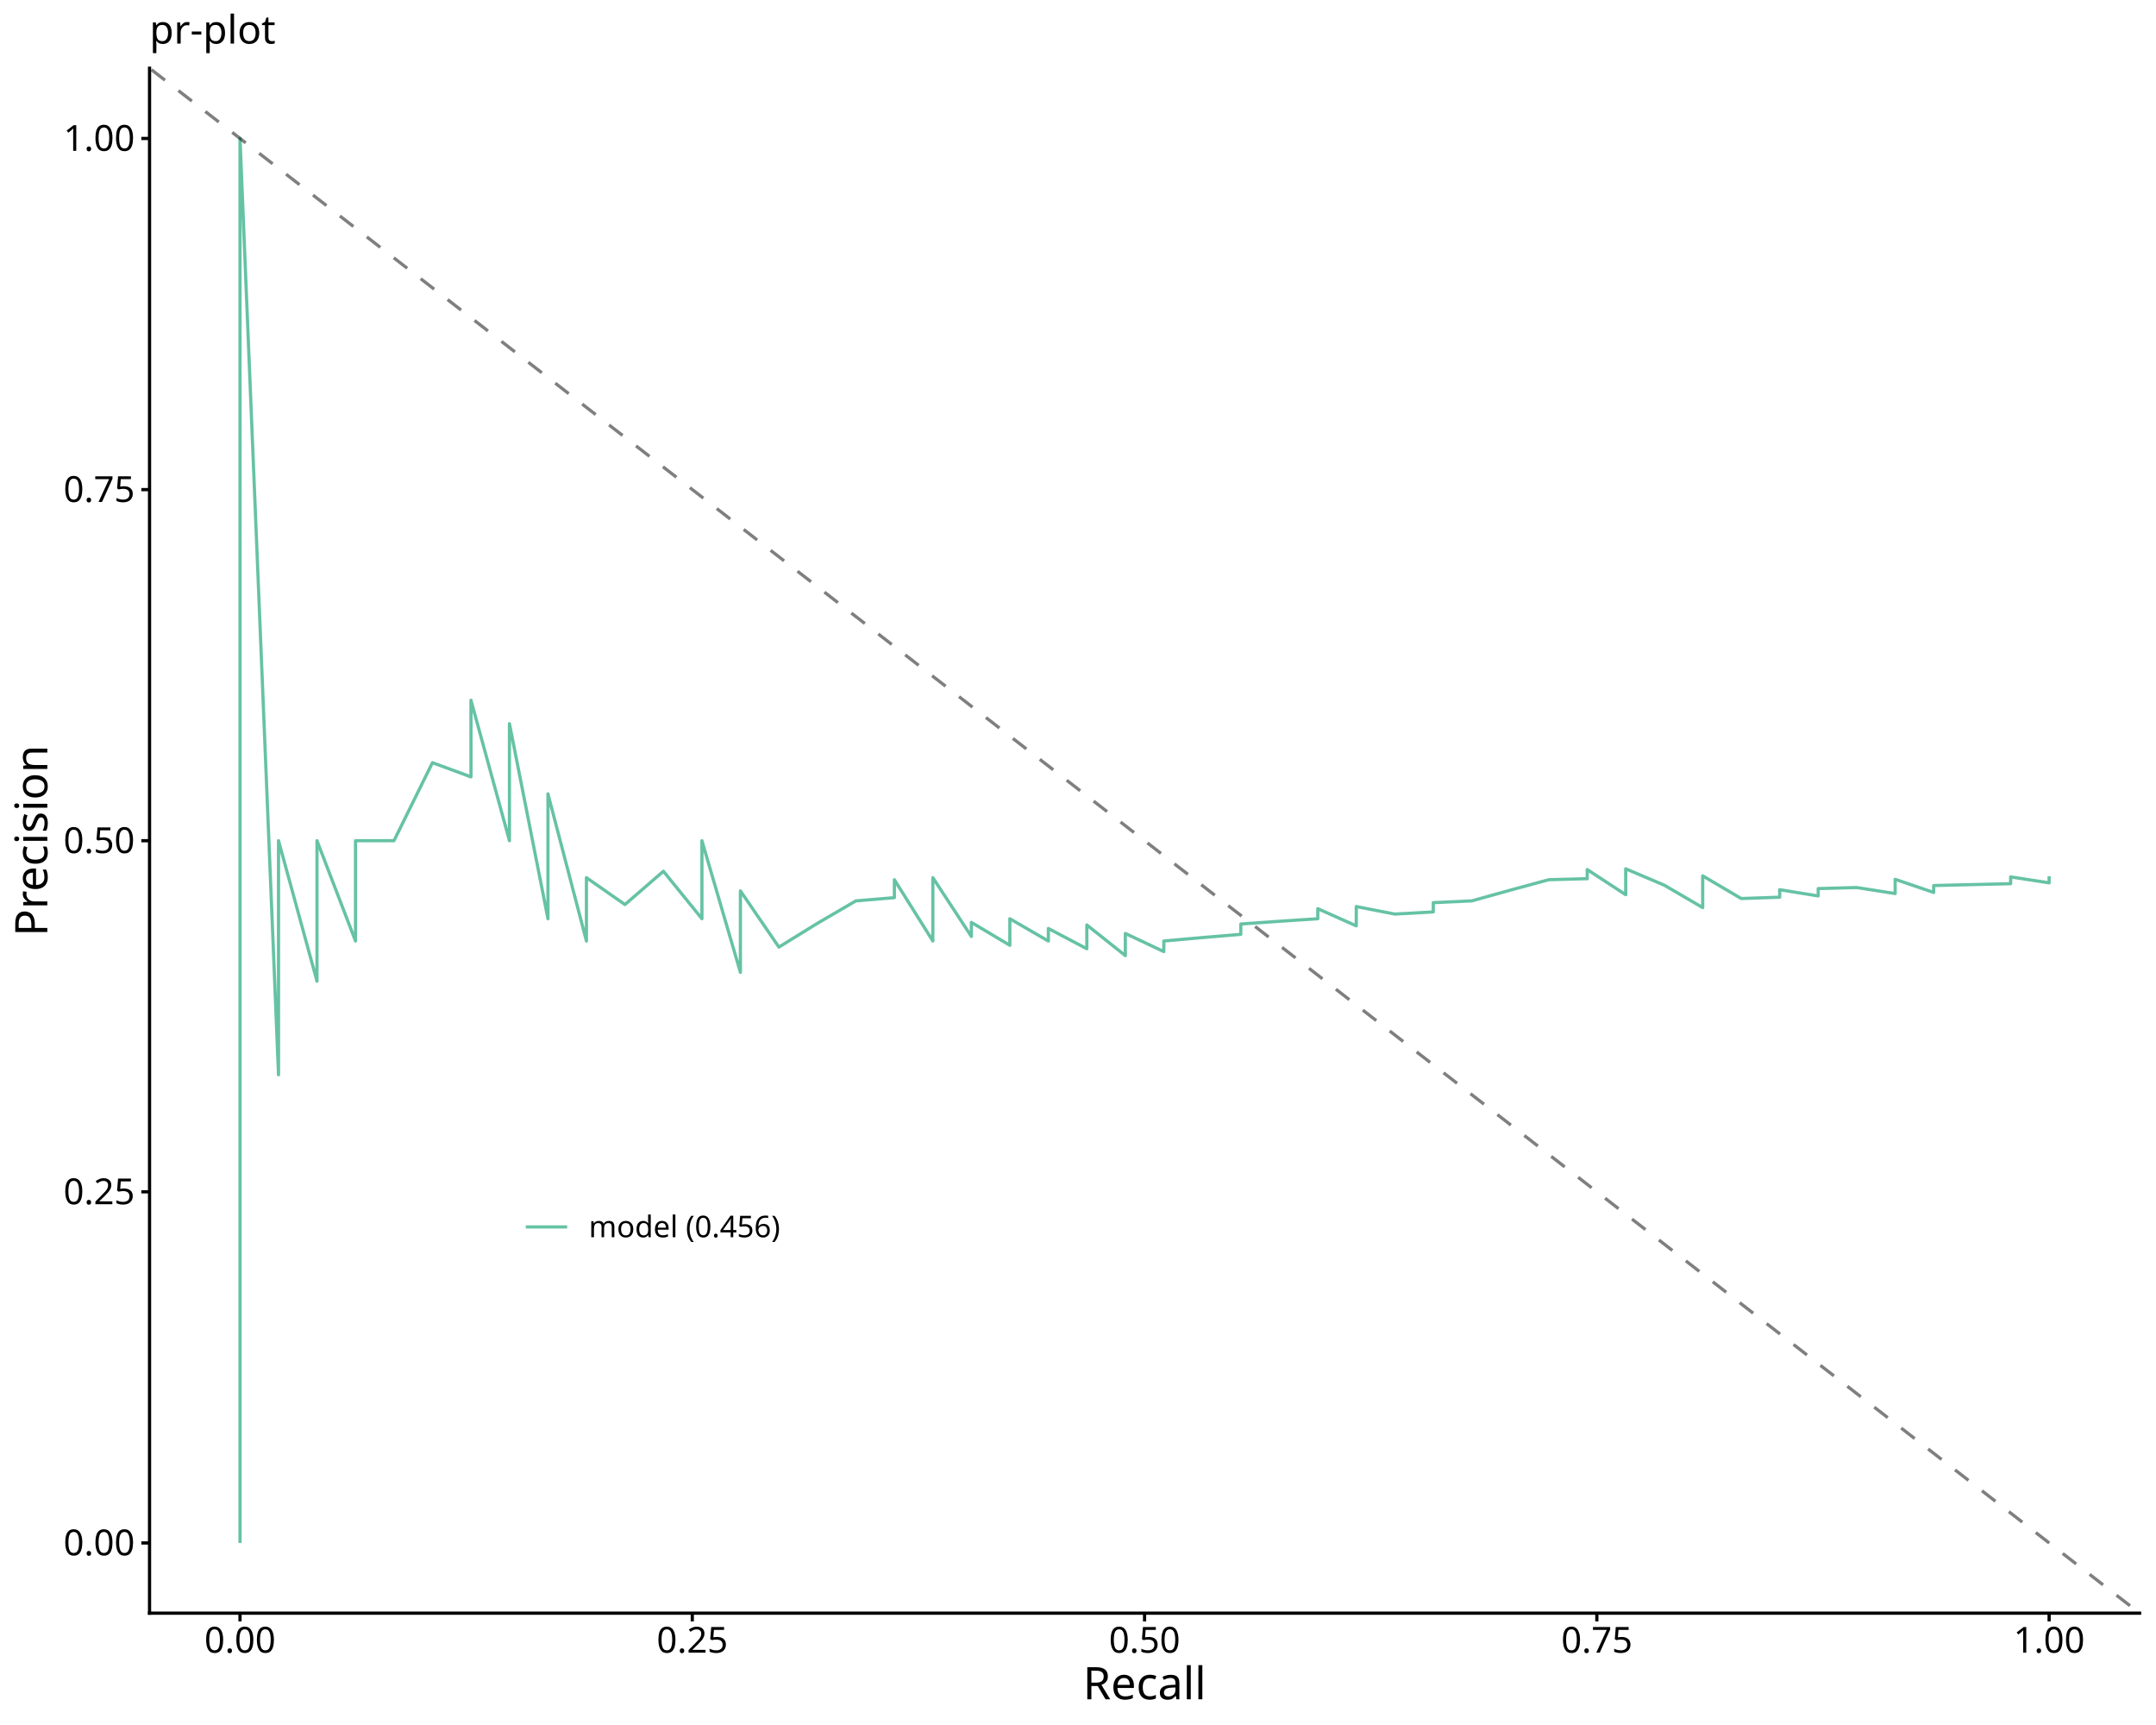
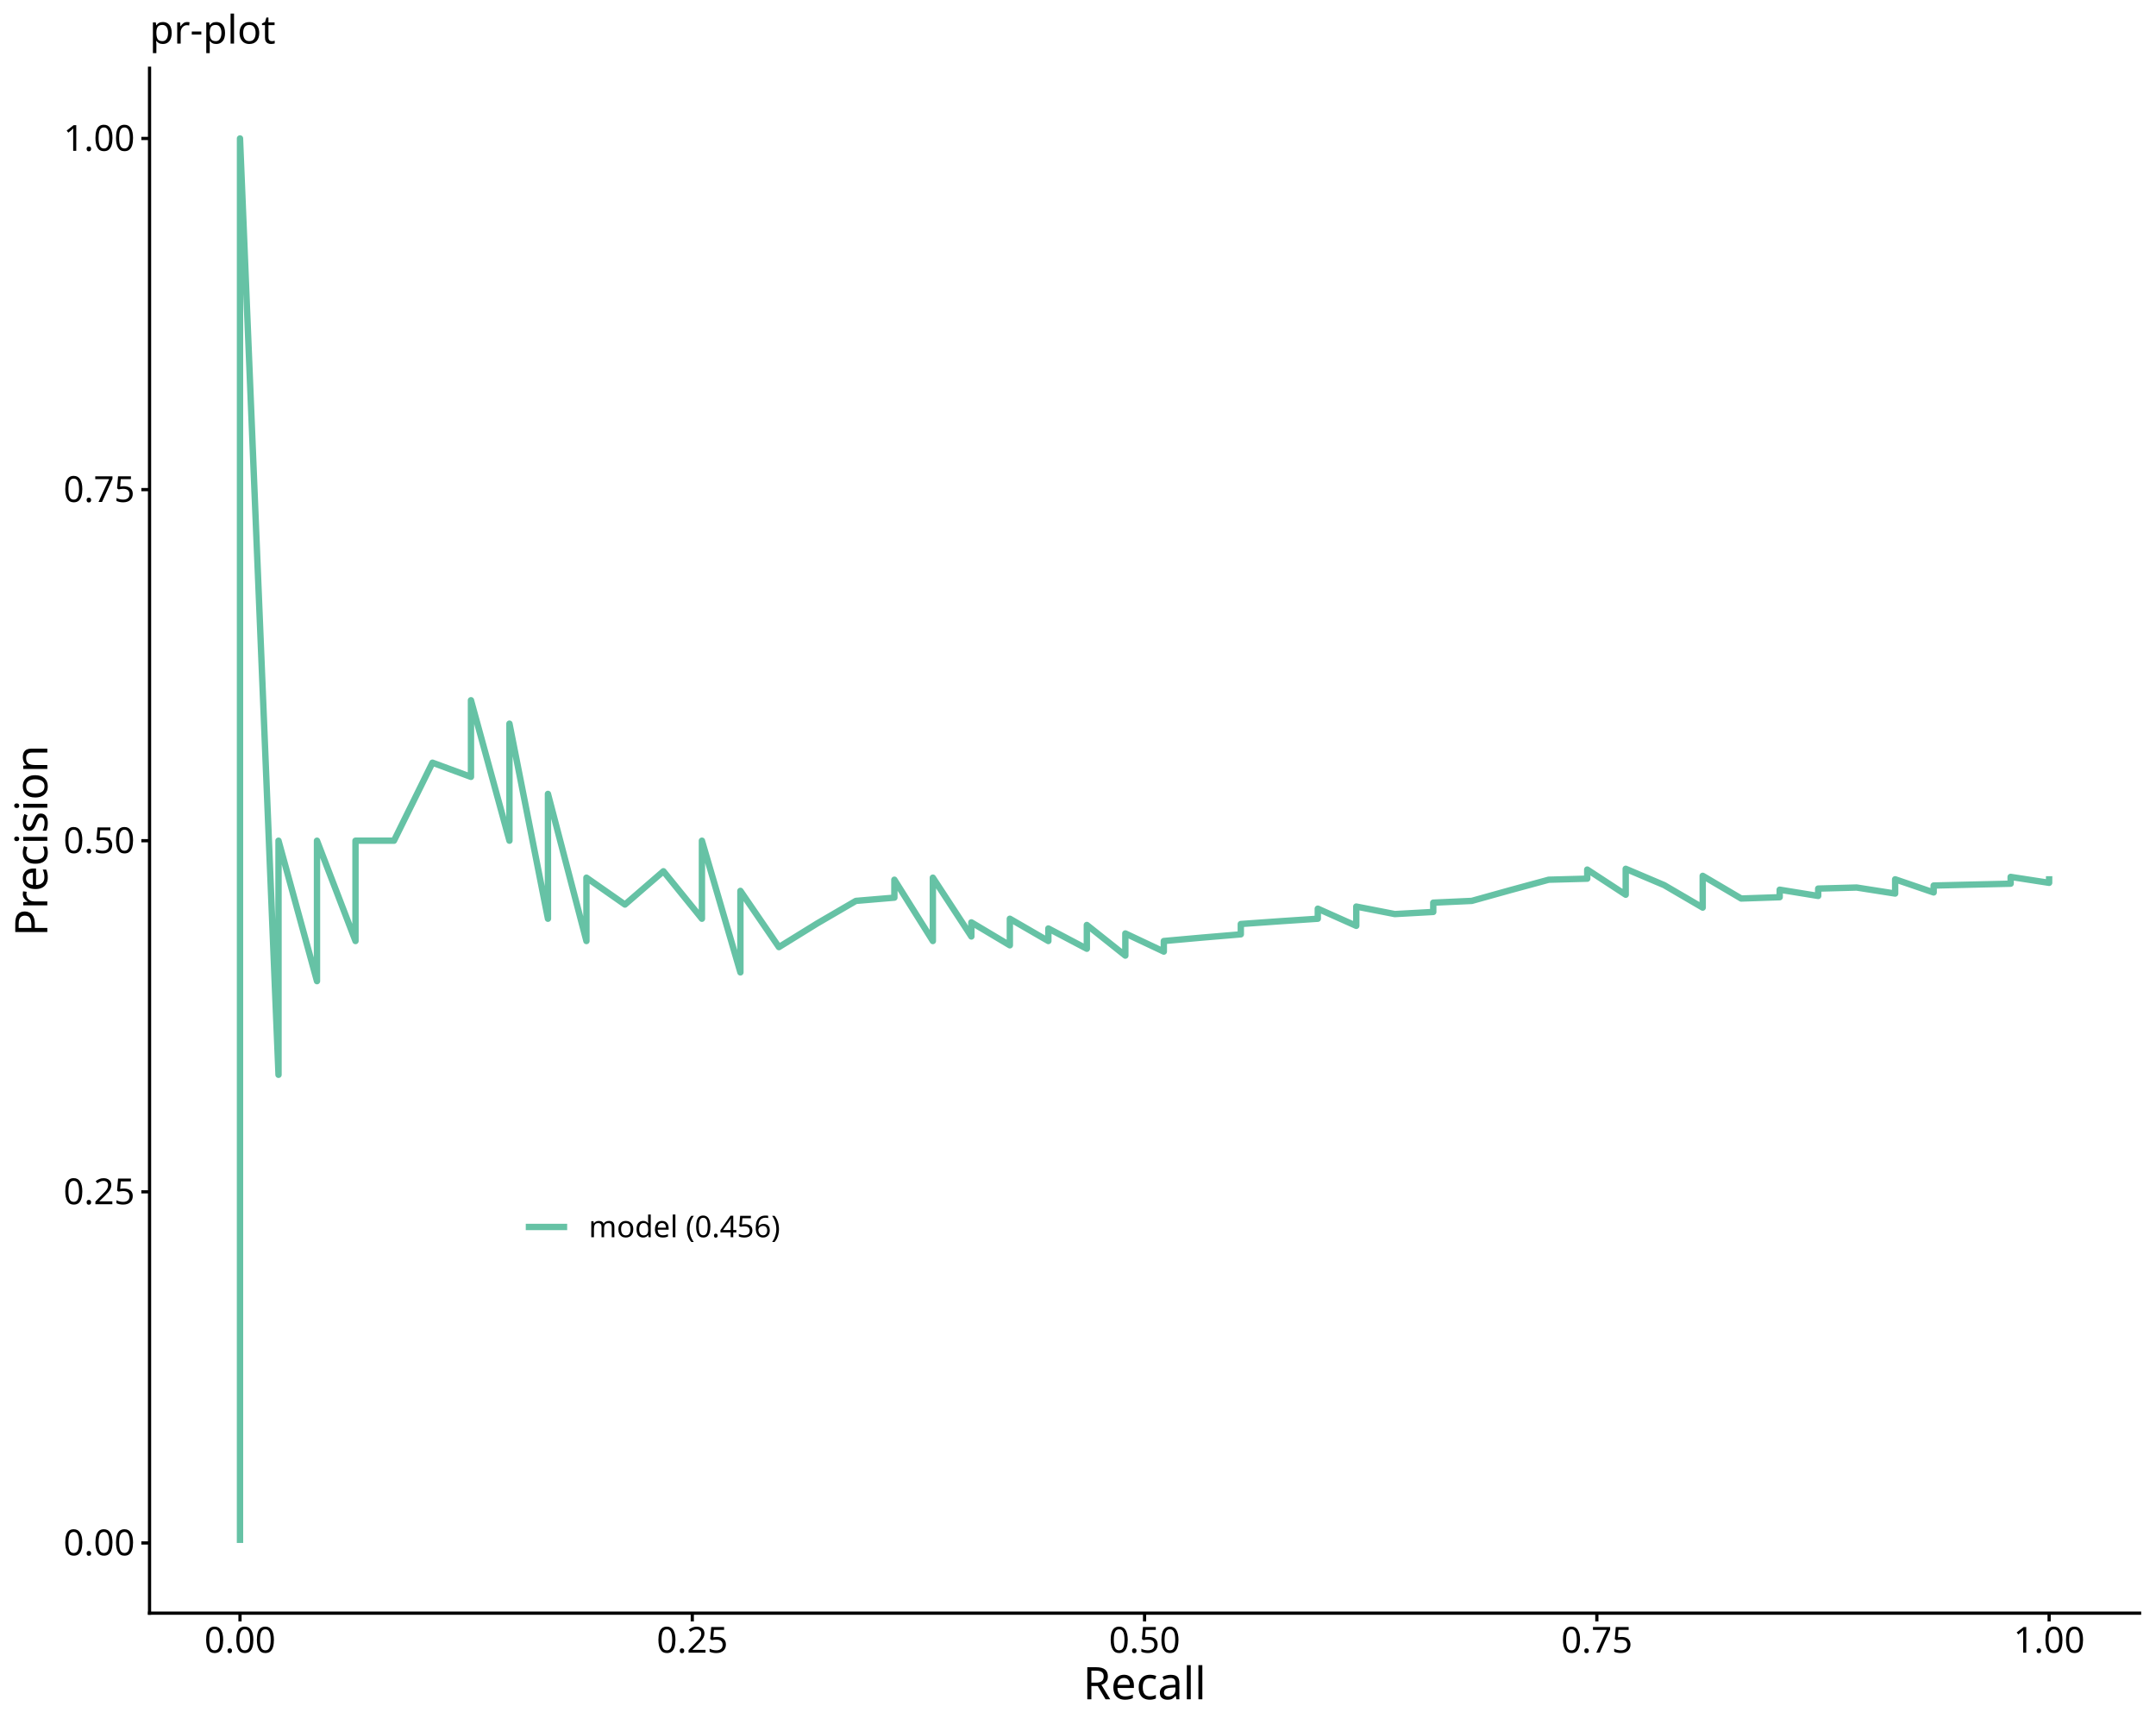
<svg xmlns="http://www.w3.org/2000/svg" class="svglite" data-engine-version="2.0" width="720.00pt" height="576.00pt" viewBox="0 0 720.00 576.00">
  <defs>
    <style type="text/css">
    .svglite line, .svglite polyline, .svglite polygon, .svglite path, .svglite rect, .svglite circle {
      fill: none;
      stroke: #000000;
      stroke-linecap: round;
      stroke-linejoin: round;
      stroke-miterlimit: 10.00;
    }
  </style>
  </defs>
  <rect width="100%" height="100%" style="stroke: none; fill: #FFFFFF;" />
  <defs>
    <clipPath id="cpMC4wMHw3MjAuMDB8MC4wMHw1NzYuMDA=">
      <rect x="0.00" y="0.00" width="720.00" height="576.00" />
    </clipPath>
  </defs>
  <g clip-path="url(#cpMC4wMHw3MjAuMDB8MC4wMHw1NzYuMDA=)">
    <rect x="0.00" y="0.00" width="720.00" height="576.00" style="stroke-width: 1.07; stroke: #FFFFFF; fill: #FFFFFF;" />
  </g>
  <defs>
    <clipPath id="cpNDkuOTR8NzE0LjUyfDIyLjc4fDUzOC42Ng==">
      <rect x="49.94" y="22.78" width="664.58" height="515.88" />
    </clipPath>
  </defs>
  <g clip-path="url(#cpNDkuOTR8NzE0LjUyfDIyLjc4fDUzOC42Ng==)">
    <rect x="49.94" y="22.78" width="664.58" height="515.88" style="stroke-width: 1.07; stroke: none; fill: #FFFFFF;" />
-     <polyline points="80.15,515.21 80.15,46.23 93.01,358.89 93.01,280.72 105.86,327.62 105.86,280.72 118.72,314.22 118.72,280.72 131.57,280.72 144.42,254.67 157.28,259.41 157.28,233.82 170.13,280.72 170.13,262.69 170.13,241.64 182.99,306.78 182.99,294.52 182.99,280.72 182.99,265.09 195.84,314.22 195.84,304.17 195.84,293.06 208.70,302.04 221.55,290.92 234.41,306.78 234.41,298.76 234.41,290.10 234.41,280.72 247.26,324.69 247.26,318.54 247.26,311.99 247.26,304.98 247.26,297.47 260.12,316.25 272.97,308.31 285.82,300.82 298.68,299.74 298.68,293.75 311.53,314.22 311.53,309.32 311.53,304.17 311.53,298.76 311.53,293.06 324.39,312.70 324.39,307.99 337.24,315.65 337.24,311.31 337.24,306.78 350.10,314.22 350.10,310.03 362.95,316.80 362.95,312.91 362.95,308.86 375.81,319.09 375.81,315.46 375.81,311.69 388.66,317.75 388.66,314.22 401.51,313.07 414.37,311.99 414.37,308.54 427.22,307.63 440.08,306.78 440.08,303.42 452.93,309.15 452.93,305.98 452.93,302.71 465.79,305.22 478.64,304.51 478.64,301.41 491.50,300.82 504.35,297.24 517.20,293.75 530.06,293.40 530.06,290.36 542.91,298.76 542.91,295.95 542.91,293.06 542.91,290.10 555.77,295.56 568.62,303.06 568.62,300.50 568.62,297.88 568.62,295.20 568.62,292.45 581.48,300.03 594.33,299.59 594.33,297.08 607.19,299.17 607.19,296.71 620.04,296.36 632.89,298.37 632.89,296.02 632.89,293.61 645.75,298.00 645.75,295.69 658.60,295.38 671.46,295.08 671.46,292.81 684.31,294.79 684.31,292.57 " style="stroke-width: 1.07; stroke: #66C2A5; stroke-linecap: butt;" />
-     <line x1="-614.63" y1="-493.10" x2="1379.10" y2="1054.54" style="stroke-width: 1.07; stroke: #000000; stroke-opacity: 0.50; stroke-dasharray: 5.69,5.69; stroke-linecap: butt;" />
+     <polyline points="80.15,515.21 80.15,46.23 93.01,358.89 93.01,280.72 105.86,327.62 105.86,280.72 118.72,314.22 118.72,280.72 131.57,280.72 144.42,254.67 157.28,259.41 157.28,233.82 170.13,280.72 170.13,262.69 170.13,241.64 182.99,306.78 182.99,294.52 182.99,280.72 182.99,265.09 195.84,314.22 195.84,304.17 195.84,293.06 208.70,302.04 221.55,290.92 234.41,306.78 234.41,298.76 234.41,290.10 234.41,280.72 247.26,324.69 247.26,318.54 247.26,311.99 247.26,304.98 247.26,297.47 260.12,316.25 272.97,308.31 285.82,300.82 298.68,299.74 298.68,293.75 311.53,314.22 311.53,309.32 311.53,304.17 311.53,298.76 311.53,293.06 324.39,312.70 324.39,307.99 337.24,315.65 337.24,311.31 337.24,306.78 350.10,314.22 350.10,310.03 362.95,316.80 362.95,312.91 362.95,308.86 375.81,319.09 375.81,315.46 375.81,311.69 388.66,317.75 388.66,314.22 401.51,313.07 414.37,311.99 414.37,308.54 427.22,307.63 440.08,306.78 440.08,303.42 452.93,309.15 452.93,305.98 452.93,302.71 465.79,305.22 478.64,304.51 478.64,301.41 491.50,300.82 504.35,297.24 517.20,293.75 530.06,293.40 530.06,290.36 542.91,298.76 542.91,295.95 542.91,293.06 542.91,290.10 555.77,295.56 568.62,303.06 568.62,300.50 568.62,297.88 568.62,295.20 568.62,292.45 581.48,300.03 594.33,299.59 594.33,297.08 607.19,299.17 607.19,296.71 620.04,296.36 632.89,298.37 632.89,296.02 632.89,293.61 645.75,298.00 645.75,295.69 658.60,295.38 671.46,295.08 671.46,292.81 684.31,294.79 684.31,292.57 " style="stroke-width: 2.13; stroke: #66C2A5; stroke-linecap: butt;" />
  </g>
  <g clip-path="url(#cpMC4wMHw3MjAuMDB8MC4wMHw1NzYuMDA=)">
    <polyline points="49.94,538.66 49.94,22.78 " style="stroke-width: 1.07; stroke-linecap: square;" />
    <text x="45.01" y="519.34" text-anchor="end" style="font-size: 12.00px; font-family: sans;" textLength="23.36px" lengthAdjust="spacingAndGlyphs">0.00</text>
    <text x="45.01" y="402.10" text-anchor="end" style="font-size: 12.00px; font-family: sans;" textLength="23.36px" lengthAdjust="spacingAndGlyphs">0.25</text>
    <text x="45.01" y="284.85" text-anchor="end" style="font-size: 12.00px; font-family: sans;" textLength="23.36px" lengthAdjust="spacingAndGlyphs">0.50</text>
    <text x="45.01" y="167.61" text-anchor="end" style="font-size: 12.00px; font-family: sans;" textLength="23.36px" lengthAdjust="spacingAndGlyphs">0.75</text>
    <text x="45.01" y="50.36" text-anchor="end" style="font-size: 12.00px; font-family: sans;" textLength="23.36px" lengthAdjust="spacingAndGlyphs">1.00</text>
    <polyline points="47.20,515.21 49.94,515.21 " style="stroke-width: 1.07; stroke-linecap: butt;" />
    <polyline points="47.20,397.97 49.94,397.97 " style="stroke-width: 1.07; stroke-linecap: butt;" />
    <polyline points="47.20,280.72 49.94,280.72 " style="stroke-width: 1.07; stroke-linecap: butt;" />
    <polyline points="47.20,163.48 49.94,163.48 " style="stroke-width: 1.07; stroke-linecap: butt;" />
    <polyline points="47.20,46.23 49.94,46.23 " style="stroke-width: 1.07; stroke-linecap: butt;" />
    <polyline points="49.94,538.66 714.52,538.66 " style="stroke-width: 1.07; stroke-linecap: square;" />
    <polyline points="80.15,541.40 80.15,538.66 " style="stroke-width: 1.07; stroke-linecap: butt;" />
    <polyline points="231.19,541.40 231.19,538.66 " style="stroke-width: 1.07; stroke-linecap: butt;" />
    <polyline points="382.23,541.40 382.23,538.66 " style="stroke-width: 1.07; stroke-linecap: butt;" />
    <polyline points="533.27,541.40 533.27,538.66 " style="stroke-width: 1.07; stroke-linecap: butt;" />
    <polyline points="684.31,541.40 684.31,538.66 " style="stroke-width: 1.07; stroke-linecap: butt;" />
    <text x="80.15" y="551.85" text-anchor="middle" style="font-size: 12.00px; font-family: sans;" textLength="23.36px" lengthAdjust="spacingAndGlyphs">0.00</text>
    <text x="231.19" y="551.85" text-anchor="middle" style="font-size: 12.00px; font-family: sans;" textLength="23.36px" lengthAdjust="spacingAndGlyphs">0.25</text>
    <text x="382.23" y="551.85" text-anchor="middle" style="font-size: 12.00px; font-family: sans;" textLength="23.36px" lengthAdjust="spacingAndGlyphs">0.50</text>
    <text x="533.27" y="551.85" text-anchor="middle" style="font-size: 12.00px; font-family: sans;" textLength="23.36px" lengthAdjust="spacingAndGlyphs">0.75</text>
    <text x="684.31" y="551.85" text-anchor="middle" style="font-size: 12.00px; font-family: sans;" textLength="23.36px" lengthAdjust="spacingAndGlyphs">1.00</text>
    <text x="382.23" y="567.41" text-anchor="middle" style="font-size: 15.00px; font-family: sans;" textLength="41.69px" lengthAdjust="spacingAndGlyphs">Recall</text>
    <text transform="translate(15.80,280.72) rotate(-90)" text-anchor="middle" style="font-size: 15.00px; font-family: sans;" textLength="61.70px" lengthAdjust="spacingAndGlyphs">Precision</text>
    <rect x="173.86" y="401.05" width="17.28" height="17.28" style="stroke-width: 1.07; stroke: none; fill: #FFFFFF;" />
-     <line x1="175.58" y1="409.69" x2="189.41" y2="409.69" style="stroke-width: 1.07; stroke: #66C2A5; stroke-linecap: butt;" />
+     <line x1="175.58" y1="409.69" x2="189.41" y2="409.69" style="stroke-width: 2.13; stroke: #66C2A5; stroke-linecap: butt;" />
    <text x="196.62" y="413.13" style="font-size: 10.00px; font-family: sans;" textLength="61.70px" lengthAdjust="spacingAndGlyphs">model (0.456)</text>
    <text x="49.94" y="14.56" style="font-size: 13.20px; font-family: sans;" textLength="37.41px" lengthAdjust="spacingAndGlyphs">pr-plot</text>
  </g>
</svg>
